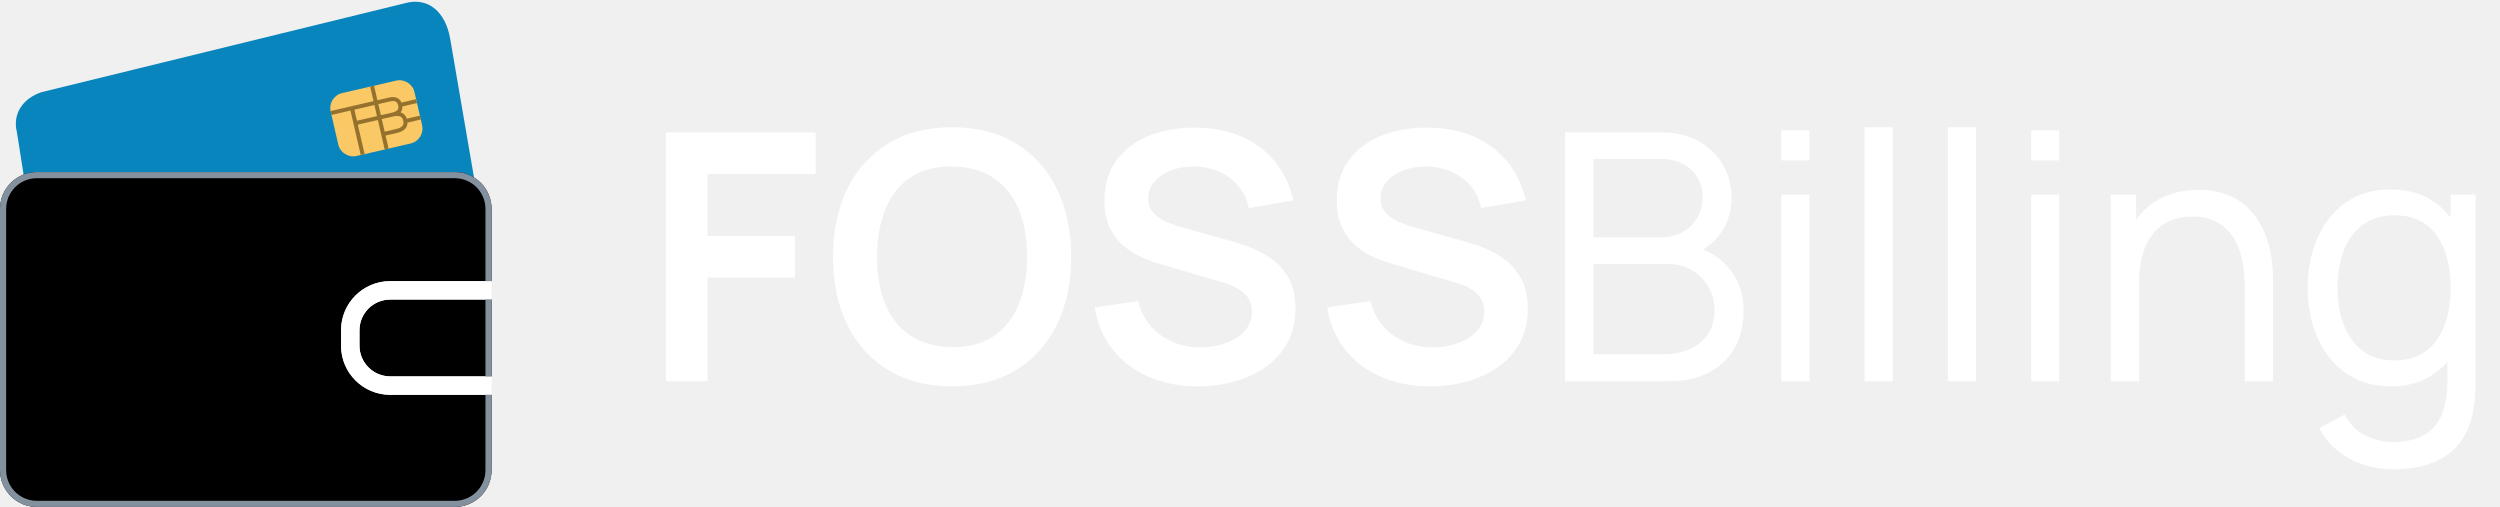
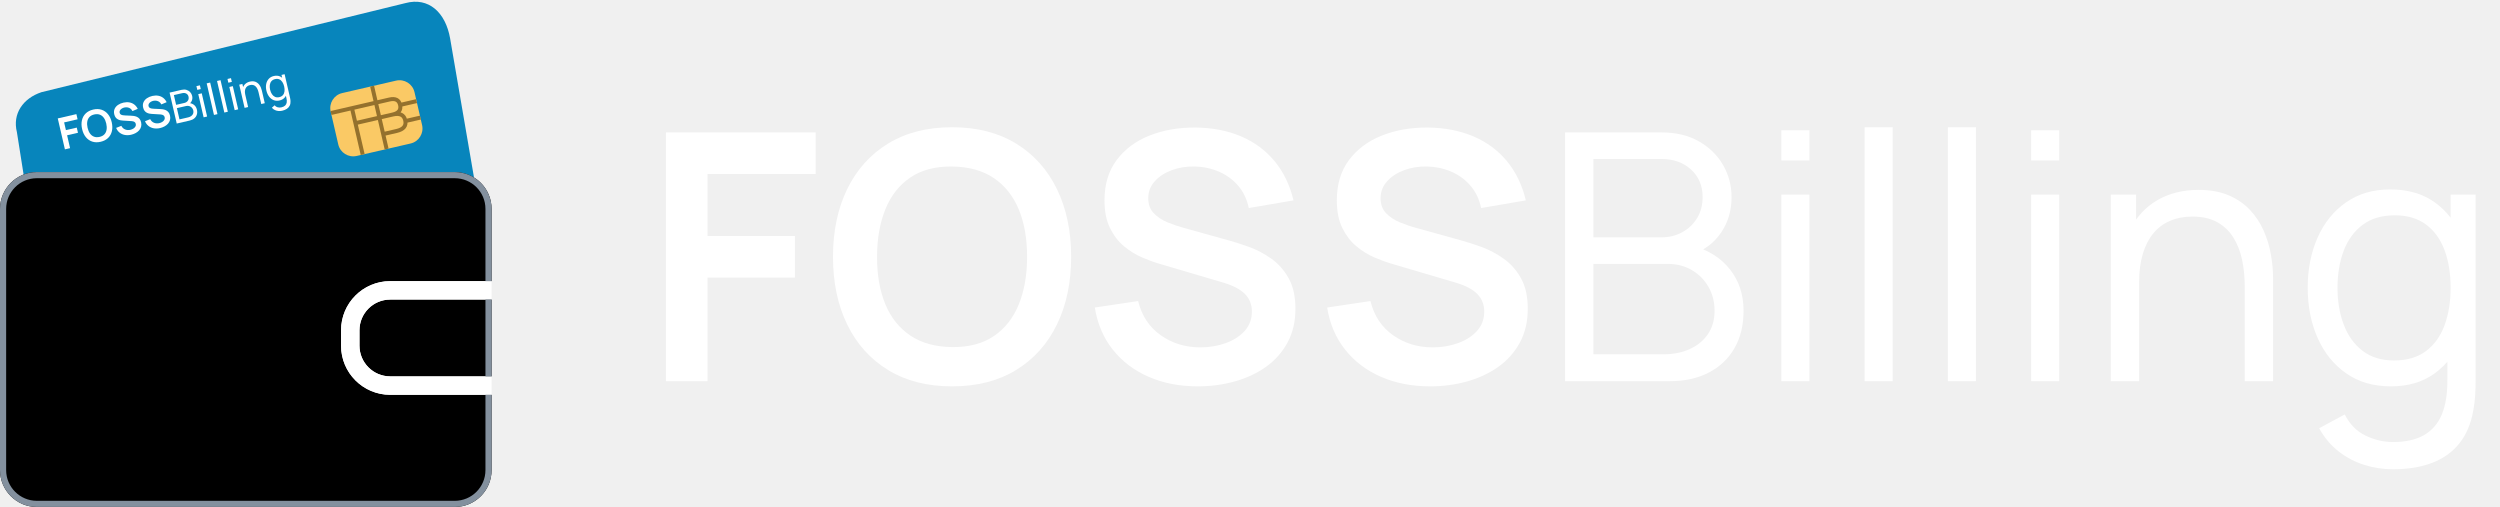
<svg xmlns="http://www.w3.org/2000/svg" version="1.1" id="svg1" width="266.293" height="54" viewBox="0 0 266.293 54">
  <defs id="defs1">
    <clipPath clipPathUnits="userSpaceOnUse" id="clipPath4">
      <path d="m 273.359,330.645 43.047,9.937 c 6.606,1.523 13.196,-2.594 14.723,-9.199 l 6.07,-26.305 c 1.528,-6.605 -2.59,-13.195 -9.195,-14.719 l -43.051,-9.941 c -6.601,-1.523 -13.191,2.594 -14.719,9.199 l -6.074,26.309 c -1.523,6.601 2.594,13.191 9.199,14.719 z" id="path4" />
    </clipPath>
  </defs>
  <g id="g1">
    <path id="path1" d="M 33.137,331.363 324,402.547 c 18.41,4.906 31.91,-7.363 35.59,-28.231 L 380.453,252.82 H 20.863 L 13.5,299.453 c -3.684,14.731 4.91,27 19.637,31.91" style="fill:#0785bc;fill-opacity:1;fill-rule:nonzero;stroke:none" transform="matrix(0.1333333,0,0,-0.1333333,0,54)" />
    <path id="path2" d="m 273.359,330.645 43.047,9.937 c 6.614,1.527 13.196,-2.586 14.723,-9.199 l 6.07,-26.305 c 1.528,-6.613 -2.586,-13.195 -9.195,-14.719 l -43.051,-9.941 c -6.609,-1.523 -13.191,2.586 -14.719,9.199 l -6.074,26.309 c -1.523,6.609 2.59,13.191 9.199,14.719" style="fill:#fac965;fill-opacity:1;fill-rule:nonzero;stroke:none" transform="matrix(0.1333333,0,0,-0.1333333,0,54)" />
    <path id="path3" d="m 281.18,318.594 8.558,-37.071 m -25.3,33.204 46.636,10.769 c 4.785,1.102 7.637,-0.336 8.555,-4.324 0.922,-3.984 -1.012,-6.531 -5.793,-7.637 l -29.895,-6.898 m 13.332,29.527 8.836,-38.266 10.762,2.485 c 5.582,1.289 7.867,4.125 6.852,8.512 -1.012,4.382 -4.309,5.929 -9.887,4.64 m 5.793,7.637 13.156,3.039 m -8.922,-15.918 11.957,2.762 m -29.711,-13.157 2.762,-11.957" style="fill:none;stroke:#94712d;stroke-width:3.191;stroke-linecap:round;stroke-linejoin:round;stroke-miterlimit:10;stroke-dasharray:none;stroke-opacity:1" transform="matrix(0.1333333,0,0,-0.1333333,0,54)" clip-path="url(#clipPath4)" />
+     <g transform="scale(0.1636364)">
+       <g id="card-brand" aria-label="FOSSBilling" transform="translate(35 76) rotate(-13) scale(0.78) translate(-68 -12)">
+         <path id="card-letter-7" d="m 532.016,100.488 v 198.719 h 119.597 v -33.211 h -86.386 v -49.543 h 69.828 v -33.211 h -69.828 v -82.754 h -33.211" style="fill:#ffffff;fill-opacity:1;fill-rule:nonzero;stroke:none" transform="matrix(0.1333333,0,0,-0.1333333,0,54)" />
+         <path id="card-letter-8" d="m 760.59,96.348 c -19.856,0 -36.887,4.34 -51.082,13.019 -14.199,8.68 -25.09,20.793 -32.672,36.34 -7.582,15.547 -11.375,33.594 -11.375,54.141 0,20.547 3.793,38.593 11.375,54.144 7.582,15.547 18.473,27.66 32.672,36.34 14.195,8.676 31.226,13.016 51.082,13.016 19.855,0 36.883,-4.34 51.082,-13.016 14.199,-8.68 25.09,-20.793 32.672,-36.34 7.582,-15.551 11.375,-33.597 11.375,-54.144 0,-20.547 -3.793,-38.594 -11.375,-54.141 -7.582,-15.547 -18.473,-27.66 -32.672,-36.34 -14.199,-8.679 -31.227,-13.019 -51.082,-13.019 z m 0,31.371 c 13.34,-0.153 24.445,2.765 33.316,8.754 8.867,5.988 15.524,14.422 19.965,25.308 4.438,10.887 6.656,23.578 6.656,38.067 0,14.492 -2.218,27.105 -6.656,37.847 -4.441,10.743 -11.098,19.102 -19.965,25.082 -8.871,5.981 -19.976,9.047 -33.316,9.2 -13.34,0.152 -24.438,-2.762 -33.293,-8.739 -8.856,-5.98 -15.504,-14.418 -19.942,-25.312 -4.437,-10.895 -6.675,-23.586 -6.703,-38.078 -0.031,-14.489 2.172,-27.102 6.61,-37.836 4.441,-10.731 11.101,-19.094 19.988,-25.082 8.887,-5.985 20,-9.055 33.34,-9.211" style="fill:#ffffff;fill-opacity:1;fill-rule:nonzero;stroke:none" transform="matrix(0.1333333,0,0,-0.1333333,0,54)" />
+         <path id="card-letter-9" d="m 956.918,96.348 c -14.508,0 -27.578,2.531 -39.215,7.59 -11.637,5.062 -21.207,12.3 -28.703,21.722 -7.5,9.426 -12.293,20.645 -14.379,33.66 l 34.594,5.2 c 2.898,-11.778 8.926,-20.891 18.078,-27.348 9.152,-6.453 19.719,-9.684 31.695,-9.684 7.067,0 13.739,1.114 20.008,3.336 6.274,2.223 11.359,5.465 15.262,9.719 3.902,4.254 5.852,9.426 5.852,15.512 0,2.808 -0.454,5.371 -1.368,7.695 -0.91,2.324 -2.262,4.41 -4.047,6.258 -1.785,1.847 -4.078,3.519 -6.879,5.023 -2.796,1.504 -6.074,2.828 -9.832,3.981 l -51.289,15.133 c -4.418,1.273 -9.183,3.003 -14.304,5.199 -5.125,2.191 -9.953,5.179 -14.493,8.969 -4.539,3.789 -8.265,8.652 -11.175,14.593 -2.914,5.942 -4.371,13.297 -4.371,22.067 0,12.804 3.253,23.543 9.761,32.215 6.512,8.667 15.254,15.179 26.235,19.523 10.976,4.348 23.207,6.484 36.683,6.406 13.586,-0.152 25.723,-2.504 36.41,-7.058 10.689,-4.555 19.609,-11.141 26.759,-19.758 7.16,-8.617 12.21,-19.074 15.17,-31.371 l -35.741,-6.121 c -1.441,6.98 -4.274,12.918 -8.488,17.816 -4.215,4.898 -9.336,8.645 -15.352,11.234 -6.019,2.59 -12.426,3.965 -19.219,4.118 -6.636,0.152 -12.781,-0.817 -18.422,-2.911 -5.644,-2.093 -10.191,-5.062 -13.652,-8.91 -3.457,-3.851 -5.183,-8.359 -5.183,-13.527 0,-4.922 1.464,-8.906 4.402,-11.957 2.937,-3.055 6.605,-5.488 11.008,-7.305 4.398,-1.816 8.832,-3.324 13.293,-4.519 l 35.601,-9.891 c 4.879,-1.316 10.344,-3.082 16.403,-5.289 6.05,-2.207 11.89,-5.285 17.5,-9.234 5.61,-3.95 10.25,-9.145 13.89,-15.594 3.65,-6.449 5.48,-14.61 5.48,-24.485 0,-10.32 -2.13,-19.367 -6.39,-27.152 -4.25,-7.781 -10.03,-14.242 -17.32,-19.387 -7.3,-5.144 -15.625,-9.007 -24.973,-11.593 -9.344,-2.582 -19.109,-3.875 -29.289,-3.875" style="fill:#ffffff;fill-opacity:1;fill-rule:nonzero;stroke:none" transform="matrix(0.1333333,0,0,-0.1333333,0,54)" />
+         <path id="card-letter-10" d="m 1142.53,96.348 c -14.51,0 -27.58,2.531 -39.22,7.59 -11.63,5.062 -21.2,12.3 -28.7,21.722 -7.5,9.426 -12.29,20.645 -14.38,33.66 l 34.59,5.2 c 2.9,-11.778 8.93,-20.891 18.08,-27.348 9.16,-6.453 19.72,-9.684 31.7,-9.684 7.06,0 13.74,1.114 20.01,3.336 6.27,2.223 11.35,5.465 15.26,9.719 3.9,4.254 5.85,9.426 5.85,15.512 0,2.808 -0.45,5.371 -1.37,7.695 -0.91,2.324 -2.26,4.41 -4.05,6.258 -1.78,1.847 -4.07,3.519 -6.87,5.023 -2.8,1.504 -6.08,2.828 -9.84,3.981 l -51.29,15.133 c -4.41,1.273 -9.18,3.003 -14.3,5.199 -5.12,2.191 -9.95,5.179 -14.49,8.969 -4.54,3.789 -8.26,8.652 -11.18,14.593 -2.91,5.942 -4.37,13.297 -4.37,22.067 0,12.804 3.25,23.543 9.76,32.215 6.51,8.667 15.26,15.179 26.24,19.523 10.97,4.348 23.2,6.484 36.68,6.406 13.59,-0.152 25.72,-2.504 36.41,-7.058 10.69,-4.555 19.61,-11.141 26.76,-19.758 7.15,-8.617 12.21,-19.074 15.17,-31.371 l -35.74,-6.121 c -1.44,6.98 -4.27,12.918 -8.49,17.816 -4.21,4.898 -9.33,8.645 -15.35,11.234 -6.02,2.59 -12.43,3.965 -19.22,4.118 -6.64,0.152 -12.78,-0.817 -18.42,-2.911 -5.64,-2.093 -10.19,-5.062 -13.65,-8.91 -3.46,-3.851 -5.19,-8.359 -5.19,-13.527 0,-4.922 1.47,-8.906 4.4,-11.957 2.94,-3.055 6.61,-5.488 11.01,-7.305 4.4,-1.816 8.83,-3.324 13.3,-4.519 l 35.6,-9.891 c 4.88,-1.316 10.34,-3.082 16.4,-5.289 6.05,-2.207 11.89,-5.285 17.5,-9.234 5.61,-3.95 10.25,-9.145 13.89,-15.594 3.65,-6.449 5.48,-14.61 5.48,-24.485 0,-10.32 -2.13,-19.367 -6.39,-27.152 -4.25,-7.781 -10.03,-14.242 -17.32,-19.387 -7.31,-5.144 -15.63,-9.007 -24.97,-11.593 -9.35,-2.582 -19.11,-3.875 -29.29,-3.875" style="fill:#ffffff;fill-opacity:1;fill-rule:nonzero;stroke:none" transform="matrix(0.1333333,0,0,-0.1333333,0,54)" />
+         <path id="card-letter-11" d="m 1250.32,100.488 v 198.719 h 77.07 c 11.49,0 21.41,-2.371 29.77,-7.117 8.37,-4.746 14.82,-11.047 19.34,-18.906 4.54,-7.86 6.8,-16.426 6.8,-25.704 0,-10.753 -2.81,-20.23 -8.44,-28.421 -5.63,-8.192 -13.17,-13.852 -22.61,-16.981 l -0.32,6.738 c 12.85,-3.539 22.89,-9.894 30.12,-19.058 7.23,-9.168 10.84,-20.156 10.84,-32.965 0,-11.547 -2.41,-21.52 -7.23,-29.918 -4.83,-8.398 -11.67,-14.895 -20.51,-19.492 -8.85,-4.598 -19.22,-6.895 -31.14,-6.895 z m 22.63,21.485 h 56.23 c 7.69,0 14.6,1.386 20.73,4.168 6.13,2.777 10.97,6.754 14.51,11.925 3.54,5.168 5.31,11.391 5.31,18.657 0,7 -1.59,13.32 -4.79,18.957 -3.19,5.64 -7.6,10.129 -13.23,13.472 -5.62,3.344 -12.06,5.016 -19.31,5.016 h -59.45 z m 0,93.402 h 54.21 c 6.11,0 11.66,1.352 16.67,4.059 5,2.707 8.98,6.472 11.93,11.296 2.95,4.829 4.43,10.458 4.43,16.887 0,8.973 -3.08,16.278 -9.24,21.922 -6.16,5.641 -14.09,8.461 -23.79,8.461 h -54.21 v -62.625" style="fill:#ffffff;fill-opacity:1;fill-rule:nonzero;stroke:none" transform="matrix(0.1333333,0,0,-0.1333333,0,54)" />
+         <path id="card-letter-12" d="m 1423.09,276.828 v 24.106 h 22.41 v -24.106 z m 0,-176.34 v 149.039 h 22.41 V 100.488 h -22.41" style="fill:#ffffff;fill-opacity:1;fill-rule:nonzero;stroke:none" transform="matrix(0.1333333,0,0,-0.1333333,0,54)" />
+         <path id="card-letter-13" d="m 1489.61,100.488 h 22.402 V 303.347 H 1489.61 Z" style="fill:#ffffff;fill-opacity:1;fill-rule:nonzero;stroke:none" transform="matrix(0.1333333,0,0,-0.1333333,0,54)" />
+         <path id="card-letter-14" d="m 1556.13,100.488 h 22.402 V 303.347 H 1556.13 Z" style="fill:#ffffff;fill-opacity:1;fill-rule:nonzero;stroke:none" transform="matrix(0.1333333,0,0,-0.1333333,0,54)" />
+         <path id="card-letter-15" d="m 1622.64,276.828 v 24.106 h 22.4 v -24.106 z m 0,-176.34 v 149.039 h 22.4 V 100.488 h -22.4" style="fill:#ffffff;fill-opacity:1;fill-rule:nonzero;stroke:none" transform="matrix(0.1333333,0,0,-0.1333333,0,54)" />
+         <path id="card-letter-16" d="m 1793.28,100.488 v 75.371 c 0,7.645 -0.71,14.836 -2.12,21.575 -1.42,6.738 -3.76,12.707 -7.03,17.91 -3.28,5.203 -7.59,9.273 -12.92,12.219 -5.34,2.945 -11.92,4.417 -19.77,4.417 -6.65,0 -12.61,-1.136 -17.88,-3.41 -5.26,-2.273 -9.72,-5.625 -13.36,-10.05 -3.65,-4.43 -6.45,-9.907 -8.38,-16.43 -1.94,-6.524 -2.91,-14.055 -2.91,-22.598 l -15.25,4.094 c 0,14.836 2.64,27.445 7.91,37.832 5.26,10.383 12.59,18.293 22,23.73 9.39,5.434 20.33,8.153 32.82,8.153 9.27,0 17.27,-1.442 24.01,-4.324 6.75,-2.883 12.4,-6.758 16.98,-11.622 4.58,-4.863 8.23,-10.359 10.94,-16.48 2.72,-6.121 4.66,-12.473 5.83,-19.055 1.17,-6.582 1.76,-12.965 1.76,-19.152 v -82.18 z m -107,0 v 149.039 h 20.2 v -38.293 h 2.43 V 100.488 h -22.63" style="fill:#ffffff;fill-opacity:1;fill-rule:nonzero;stroke:none" transform="matrix(0.1333333,0,0,-0.1333333,0,54)" />
+         <path id="card-letter-17" d="m 1911.59,30.109 c -7.71,0 -15.28,1.156 -22.7,3.465 -7.43,2.312 -14.25,5.883 -20.5,10.715 -6.23,4.828 -11.46,11.027 -15.66,18.594 l 20.45,11.039 c 3.89,-7.797 9.4,-13.422 16.52,-16.875 7.12,-3.453 14.45,-5.18 22,-5.18 10.12,0 18.41,1.855 24.85,5.566 6.44,3.711 11.17,9.227 14.19,16.547 3.02,7.32 4.49,16.426 4.41,27.312 v 40.273 h 2.6 v 107.961 h 19.96 V 101.063 c 0,-4.165 -0.12,-8.161 -0.36,-11.989 -0.24,-3.828 -0.69,-7.621 -1.36,-11.379 -1.86,-10.824 -5.57,-19.746 -11.15,-26.762 -5.57,-7.016 -12.83,-12.238 -21.79,-15.672 -8.95,-3.438 -19.44,-5.152 -31.46,-5.152 z m -1.54,66.238 c -13.92,0 -25.84,3.465 -35.74,10.39 -9.9,6.926 -17.5,16.34 -22.79,28.235 -5.29,11.894 -7.94,25.293 -7.94,40.195 0,14.859 2.64,28.211 7.92,40.062 5.27,11.848 12.84,21.215 22.7,28.106 9.85,6.887 21.64,10.332 35.37,10.332 14,0 25.8,-3.41 35.38,-10.23 9.57,-6.817 16.82,-16.149 21.74,-27.989 4.91,-11.844 7.37,-25.269 7.37,-40.281 0,-14.848 -2.45,-28.223 -7.36,-40.117 -4.91,-11.895 -12.11,-21.317 -21.62,-28.274 -9.51,-6.953 -21.19,-10.429 -35.03,-10.429 z m 2.53,20.679 c 10.3,0 18.79,2.5 25.47,7.508 6.68,5.008 11.63,11.895 14.86,20.66 3.23,8.766 4.84,18.758 4.84,29.973 0,11.324 -1.62,21.344 -4.88,30.055 -3.26,8.715 -8.18,15.519 -14.78,20.418 -6.61,4.902 -14.92,7.351 -24.94,7.351 -10.41,0 -19,-2.558 -25.78,-7.672 -6.78,-5.113 -11.8,-12.035 -15.08,-20.769 -3.27,-8.731 -4.91,-18.528 -4.91,-29.383 0,-10.945 1.67,-20.813 5.02,-29.598 3.34,-8.789 8.35,-15.742 15.03,-20.863 6.69,-5.121 15.07,-7.68 25.15,-7.68" style="fill:#ffffff;fill-opacity:1;fill-rule:nonzero;stroke:none" transform="matrix(0.1333333,0,0,-0.1333333,0,54)" />
+       </g>
+     </g>
    <path id="path5" d="M 29.453,267.547 H 363.273 c 16.266,0 29.454,-13.188 29.454,-29.457 v -57.68 h -81 c -21.692,0 -39.274,-17.582 -39.274,-39.273 v -12.274 c 0,-21.687 17.582,-39.273 39.274,-39.273 h 81 V 29.457 C 392.727,13.188 379.539,0 363.273,0 H 29.453 C 13.188,0 0,13.188 0,29.457 V 238.09 c 0,16.269 13.188,29.457 29.453,29.457 z M 311.727,165.684 h 81 V 104.32 h -81 c -13.555,0 -24.547,10.989 -24.547,24.543 v 12.274 c 0,13.554 10.992,24.547 24.547,24.547" style="fill:#000000;fill-opacity:1;fill-rule:nonzero;stroke:none" transform="matrix(0.1333333,0,0,-0.1333333,0,54)" />
    <path id="path6" d="m 392.727,180.41 h -81 c -21.692,0 -39.274,-17.582 -39.274,-39.273 v -12.274 c 0,-21.687 17.582,-39.273 39.274,-39.273 h 81 V 104.32 h -81 c -13.555,0 -24.547,10.989 -24.547,24.543 v 12.274 c 0,13.554 10.992,24.547 24.547,24.547 h 81 v 14.726" style="fill:#ffffff;fill-opacity:1;fill-rule:nonzero;stroke:none" transform="matrix(0.1333333,0,0,-0.1333333,0,54)" />
    <path id="path7" d="m 2.453,180.41 v 57.68 c 0,14.914 12.09,27 27,27 H 363.273 c 14.911,0 27,-12.086 27,-27 v -57.68 m 0,-90.82 V 29.457 c 0,-14.914 -12.089,-27 -27,-27 H 29.453 C 14.543,2.457 2.453,14.543 2.453,29.457 V 180.41 M 390.273,165.684 V 104.32" style="fill:none;stroke:#83909e;stroke-width:4.909;stroke-linecap:butt;stroke-linejoin:miter;stroke-miterlimit:10;stroke-dasharray:none;stroke-opacity:1" transform="matrix(0.1333333,0,0,-0.1333333,0,54)" />
    <path id="path8" d="m 532.016,100.488 v 198.719 h 119.597 v -33.211 h -86.386 v -49.543 h 69.828 v -33.211 h -69.828 v -82.754 h -33.211" style="fill:#ffffff;fill-opacity:1;fill-rule:nonzero;stroke:none" transform="matrix(0.1333333,0,0,-0.1333333,0,54)" />
    <path id="path9" d="m 760.59,96.348 c -19.856,0 -36.887,4.34 -51.082,13.019 -14.199,8.68 -25.09,20.793 -32.672,36.34 -7.582,15.547 -11.375,33.594 -11.375,54.141 0,20.547 3.793,38.593 11.375,54.144 7.582,15.547 18.473,27.66 32.672,36.34 14.195,8.676 31.226,13.016 51.082,13.016 19.855,0 36.883,-4.34 51.082,-13.016 14.199,-8.68 25.09,-20.793 32.672,-36.34 7.582,-15.551 11.375,-33.597 11.375,-54.144 0,-20.547 -3.793,-38.594 -11.375,-54.141 -7.582,-15.547 -18.473,-27.66 -32.672,-36.34 -14.199,-8.679 -31.227,-13.019 -51.082,-13.019 z m 0,31.371 c 13.34,-0.153 24.445,2.765 33.316,8.754 8.867,5.988 15.524,14.422 19.965,25.308 4.438,10.887 6.656,23.578 6.656,38.067 0,14.492 -2.218,27.105 -6.656,37.847 -4.441,10.743 -11.098,19.102 -19.965,25.082 -8.871,5.981 -19.976,9.047 -33.316,9.2 -13.34,0.152 -24.438,-2.762 -33.293,-8.739 -8.856,-5.98 -15.504,-14.418 -19.942,-25.312 -4.437,-10.895 -6.675,-23.586 -6.703,-38.078 -0.031,-14.489 2.172,-27.102 6.61,-37.836 4.441,-10.731 11.101,-19.094 19.988,-25.082 8.887,-5.985 20,-9.055 33.34,-9.211" style="fill:#ffffff;fill-opacity:1;fill-rule:nonzero;stroke:none" transform="matrix(0.1333333,0,0,-0.1333333,0,54)" />
    <path id="path10" d="m 956.918,96.348 c -14.508,0 -27.578,2.531 -39.215,7.59 -11.637,5.062 -21.207,12.3 -28.703,21.722 -7.5,9.426 -12.293,20.645 -14.379,33.66 l 34.594,5.2 c 2.898,-11.778 8.926,-20.891 18.078,-27.348 9.152,-6.453 19.719,-9.684 31.695,-9.684 7.067,0 13.739,1.114 20.008,3.336 6.274,2.223 11.359,5.465 15.262,9.719 3.902,4.254 5.852,9.426 5.852,15.512 0,2.808 -0.454,5.371 -1.368,7.695 -0.91,2.324 -2.262,4.41 -4.047,6.258 -1.785,1.847 -4.078,3.519 -6.879,5.023 -2.796,1.504 -6.074,2.828 -9.832,3.981 l -51.289,15.133 c -4.418,1.273 -9.183,3.003 -14.304,5.199 -5.125,2.191 -9.953,5.179 -14.493,8.969 -4.539,3.789 -8.265,8.652 -11.175,14.593 -2.914,5.942 -4.371,13.297 -4.371,22.067 0,12.804 3.253,23.543 9.761,32.215 6.512,8.667 15.254,15.179 26.235,19.523 10.976,4.348 23.207,6.484 36.683,6.406 13.586,-0.152 25.723,-2.504 36.41,-7.058 10.689,-4.555 19.609,-11.141 26.759,-19.758 7.16,-8.617 12.21,-19.074 15.17,-31.371 l -35.741,-6.121 c -1.441,6.98 -4.274,12.918 -8.488,17.816 -4.215,4.898 -9.336,8.645 -15.352,11.234 -6.019,2.59 -12.426,3.965 -19.219,4.118 -6.636,0.152 -12.781,-0.817 -18.422,-2.911 -5.644,-2.093 -10.191,-5.062 -13.652,-8.91 -3.457,-3.851 -5.183,-8.359 -5.183,-13.527 0,-4.922 1.464,-8.906 4.402,-11.957 2.937,-3.055 6.605,-5.488 11.008,-7.305 4.398,-1.816 8.832,-3.324 13.293,-4.519 l 35.601,-9.891 c 4.879,-1.316 10.344,-3.082 16.403,-5.289 6.05,-2.207 11.89,-5.285 17.5,-9.234 5.61,-3.95 10.25,-9.145 13.89,-15.594 3.65,-6.449 5.48,-14.61 5.48,-24.485 0,-10.32 -2.13,-19.367 -6.39,-27.152 -4.25,-7.781 -10.03,-14.242 -17.32,-19.387 -7.3,-5.144 -15.625,-9.007 -24.973,-11.593 -9.344,-2.582 -19.109,-3.875 -29.289,-3.875" style="fill:#ffffff;fill-opacity:1;fill-rule:nonzero;stroke:none" transform="matrix(0.1333333,0,0,-0.1333333,0,54)" />
    <path id="path11" d="m 1142.53,96.348 c -14.51,0 -27.58,2.531 -39.22,7.59 -11.63,5.062 -21.2,12.3 -28.7,21.722 -7.5,9.426 -12.29,20.645 -14.38,33.66 l 34.59,5.2 c 2.9,-11.778 8.93,-20.891 18.08,-27.348 9.16,-6.453 19.72,-9.684 31.7,-9.684 7.06,0 13.74,1.114 20.01,3.336 6.27,2.223 11.35,5.465 15.26,9.719 3.9,4.254 5.85,9.426 5.85,15.512 0,2.808 -0.45,5.371 -1.37,7.695 -0.91,2.324 -2.26,4.41 -4.05,6.258 -1.78,1.847 -4.07,3.519 -6.87,5.023 -2.8,1.504 -6.08,2.828 -9.84,3.981 l -51.29,15.133 c -4.41,1.273 -9.18,3.003 -14.3,5.199 -5.12,2.191 -9.95,5.179 -14.49,8.969 -4.54,3.789 -8.26,8.652 -11.18,14.593 -2.91,5.942 -4.37,13.297 -4.37,22.067 0,12.804 3.25,23.543 9.76,32.215 6.51,8.667 15.26,15.179 26.24,19.523 10.97,4.348 23.2,6.484 36.68,6.406 13.59,-0.152 25.72,-2.504 36.41,-7.058 10.69,-4.555 19.61,-11.141 26.76,-19.758 7.15,-8.617 12.21,-19.074 15.17,-31.371 l -35.74,-6.121 c -1.44,6.98 -4.27,12.918 -8.49,17.816 -4.21,4.898 -9.33,8.645 -15.35,11.234 -6.02,2.59 -12.43,3.965 -19.22,4.118 -6.64,0.152 -12.78,-0.817 -18.42,-2.911 -5.64,-2.093 -10.19,-5.062 -13.65,-8.91 -3.46,-3.851 -5.19,-8.359 -5.19,-13.527 0,-4.922 1.47,-8.906 4.4,-11.957 2.94,-3.055 6.61,-5.488 11.01,-7.305 4.4,-1.816 8.83,-3.324 13.3,-4.519 l 35.6,-9.891 c 4.88,-1.316 10.34,-3.082 16.4,-5.289 6.05,-2.207 11.89,-5.285 17.5,-9.234 5.61,-3.95 10.25,-9.145 13.89,-15.594 3.65,-6.449 5.48,-14.61 5.48,-24.485 0,-10.32 -2.13,-19.367 -6.39,-27.152 -4.25,-7.781 -10.03,-14.242 -17.32,-19.387 -7.31,-5.144 -15.63,-9.007 -24.97,-11.593 -9.35,-2.582 -19.11,-3.875 -29.29,-3.875" style="fill:#ffffff;fill-opacity:1;fill-rule:nonzero;stroke:none" transform="matrix(0.1333333,0,0,-0.1333333,0,54)" />
    <path id="path12" d="m 1250.32,100.488 v 198.719 h 77.07 c 11.49,0 21.41,-2.371 29.77,-7.117 8.37,-4.746 14.82,-11.047 19.34,-18.906 4.54,-7.86 6.8,-16.426 6.8,-25.704 0,-10.753 -2.81,-20.23 -8.44,-28.421 -5.63,-8.192 -13.17,-13.852 -22.61,-16.981 l -0.32,6.738 c 12.85,-3.539 22.89,-9.894 30.12,-19.058 7.23,-9.168 10.84,-20.156 10.84,-32.965 0,-11.547 -2.41,-21.52 -7.23,-29.918 -4.83,-8.398 -11.67,-14.895 -20.51,-19.492 -8.85,-4.598 -19.22,-6.895 -31.14,-6.895 z m 22.63,21.485 h 56.23 c 7.69,0 14.6,1.386 20.73,4.168 6.13,2.777 10.97,6.754 14.51,11.925 3.54,5.168 5.31,11.391 5.31,18.657 0,7 -1.59,13.32 -4.79,18.957 -3.19,5.64 -7.6,10.129 -13.23,13.472 -5.62,3.344 -12.06,5.016 -19.31,5.016 h -59.45 z m 0,93.402 h 54.21 c 6.11,0 11.66,1.352 16.67,4.059 5,2.707 8.98,6.472 11.93,11.296 2.95,4.829 4.43,10.458 4.43,16.887 0,8.973 -3.08,16.278 -9.24,21.922 -6.16,5.641 -14.09,8.461 -23.79,8.461 h -54.21 v -62.625" style="fill:#ffffff;fill-opacity:1;fill-rule:nonzero;stroke:none" transform="matrix(0.1333333,0,0,-0.1333333,0,54)" />
    <path id="path13" d="m 1423.09,276.828 v 24.106 h 22.41 v -24.106 z m 0,-176.34 v 149.039 h 22.41 V 100.488 h -22.41" style="fill:#ffffff;fill-opacity:1;fill-rule:nonzero;stroke:none" transform="matrix(0.1333333,0,0,-0.1333333,0,54)" />
    <path id="path14" d="m 1489.61,100.488 h 22.402 V 303.347 H 1489.61 Z" style="fill:#ffffff;fill-opacity:1;fill-rule:nonzero;stroke:none" transform="matrix(0.1333333,0,0,-0.1333333,0,54)" />
    <path id="path15" d="m 1556.13,100.488 h 22.402 V 303.347 H 1556.13 Z" style="fill:#ffffff;fill-opacity:1;fill-rule:nonzero;stroke:none" transform="matrix(0.1333333,0,0,-0.1333333,0,54)" />
    <path id="path16" d="m 1622.64,276.828 v 24.106 h 22.4 v -24.106 z m 0,-176.34 v 149.039 h 22.4 V 100.488 h -22.4" style="fill:#ffffff;fill-opacity:1;fill-rule:nonzero;stroke:none" transform="matrix(0.1333333,0,0,-0.1333333,0,54)" />
    <path id="path17" d="m 1793.28,100.488 v 75.371 c 0,7.645 -0.71,14.836 -2.12,21.575 -1.42,6.738 -3.76,12.707 -7.03,17.91 -3.28,5.203 -7.59,9.273 -12.92,12.219 -5.34,2.945 -11.92,4.417 -19.77,4.417 -6.65,0 -12.61,-1.136 -17.88,-3.41 -5.26,-2.273 -9.72,-5.625 -13.36,-10.05 -3.65,-4.43 -6.45,-9.907 -8.38,-16.43 -1.94,-6.524 -2.91,-14.055 -2.91,-22.598 l -15.25,4.094 c 0,14.836 2.64,27.445 7.91,37.832 5.26,10.383 12.59,18.293 22,23.73 9.39,5.434 20.33,8.153 32.82,8.153 9.27,0 17.27,-1.442 24.01,-4.324 6.75,-2.883 12.4,-6.758 16.98,-11.622 4.58,-4.863 8.23,-10.359 10.94,-16.48 2.72,-6.121 4.66,-12.473 5.83,-19.055 1.17,-6.582 1.76,-12.965 1.76,-19.152 v -82.18 z m -107,0 v 149.039 h 20.2 v -38.293 h 2.43 V 100.488 h -22.63" style="fill:#ffffff;fill-opacity:1;fill-rule:nonzero;stroke:none" transform="matrix(0.1333333,0,0,-0.1333333,0,54)" />
    <path id="path18" d="m 1911.59,30.109 c -7.71,0 -15.28,1.156 -22.7,3.465 -7.43,2.312 -14.25,5.883 -20.5,10.715 -6.23,4.828 -11.46,11.027 -15.66,18.594 l 20.45,11.039 c 3.89,-7.797 9.4,-13.422 16.52,-16.875 7.12,-3.453 14.45,-5.18 22,-5.18 10.12,0 18.41,1.855 24.85,5.566 6.44,3.711 11.17,9.227 14.19,16.547 3.02,7.32 4.49,16.426 4.41,27.312 v 40.273 h 2.6 v 107.961 h 19.96 V 101.063 c 0,-4.165 -0.12,-8.161 -0.36,-11.989 -0.24,-3.828 -0.69,-7.621 -1.36,-11.379 -1.86,-10.824 -5.57,-19.746 -11.15,-26.762 -5.57,-7.016 -12.83,-12.238 -21.79,-15.672 -8.95,-3.438 -19.44,-5.152 -31.46,-5.152 z m -1.54,66.238 c -13.92,0 -25.84,3.465 -35.74,10.39 -9.9,6.926 -17.5,16.34 -22.79,28.235 -5.29,11.894 -7.94,25.293 -7.94,40.195 0,14.859 2.64,28.211 7.92,40.062 5.27,11.848 12.84,21.215 22.7,28.106 9.85,6.887 21.64,10.332 35.37,10.332 14,0 25.8,-3.41 35.38,-10.23 9.57,-6.817 16.82,-16.149 21.74,-27.989 4.91,-11.844 7.37,-25.269 7.37,-40.281 0,-14.848 -2.45,-28.223 -7.36,-40.117 -4.91,-11.895 -12.11,-21.317 -21.62,-28.274 -9.51,-6.953 -21.19,-10.429 -35.03,-10.429 z m 2.53,20.679 c 10.3,0 18.79,2.5 25.47,7.508 6.68,5.008 11.63,11.895 14.86,20.66 3.23,8.766 4.84,18.758 4.84,29.973 0,11.324 -1.62,21.344 -4.88,30.055 -3.26,8.715 -8.18,15.519 -14.78,20.418 -6.61,4.902 -14.92,7.351 -24.94,7.351 -10.41,0 -19,-2.558 -25.78,-7.672 -6.78,-5.113 -11.8,-12.035 -15.08,-20.769 -3.27,-8.731 -4.91,-18.528 -4.91,-29.383 0,-10.945 1.67,-20.813 5.02,-29.598 3.34,-8.789 8.35,-15.742 15.03,-20.863 6.69,-5.121 15.07,-7.68 25.15,-7.68" style="fill:#ffffff;fill-opacity:1;fill-rule:nonzero;stroke:none" transform="matrix(0.1333333,0,0,-0.1333333,0,54)" />
  </g>
</svg>
